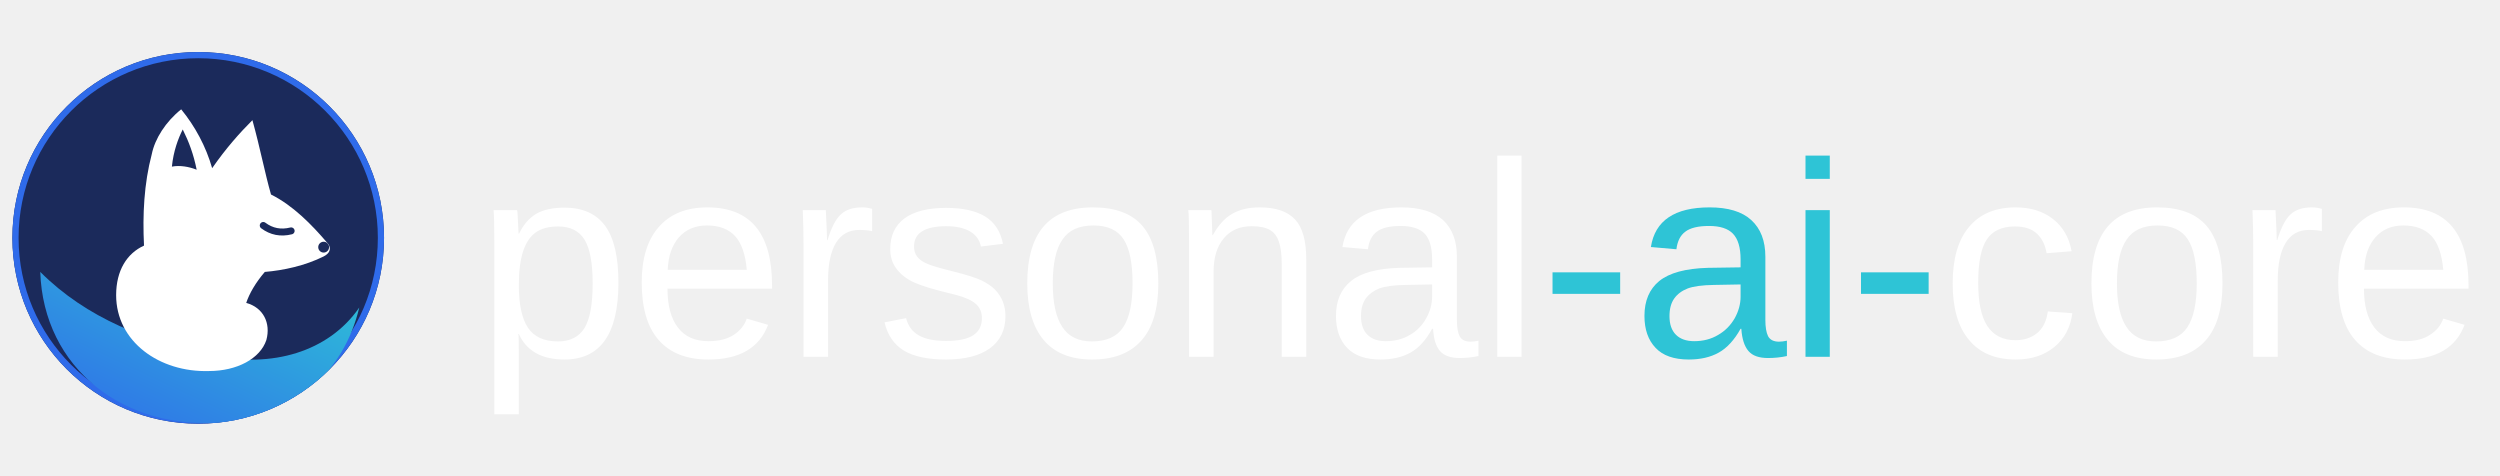
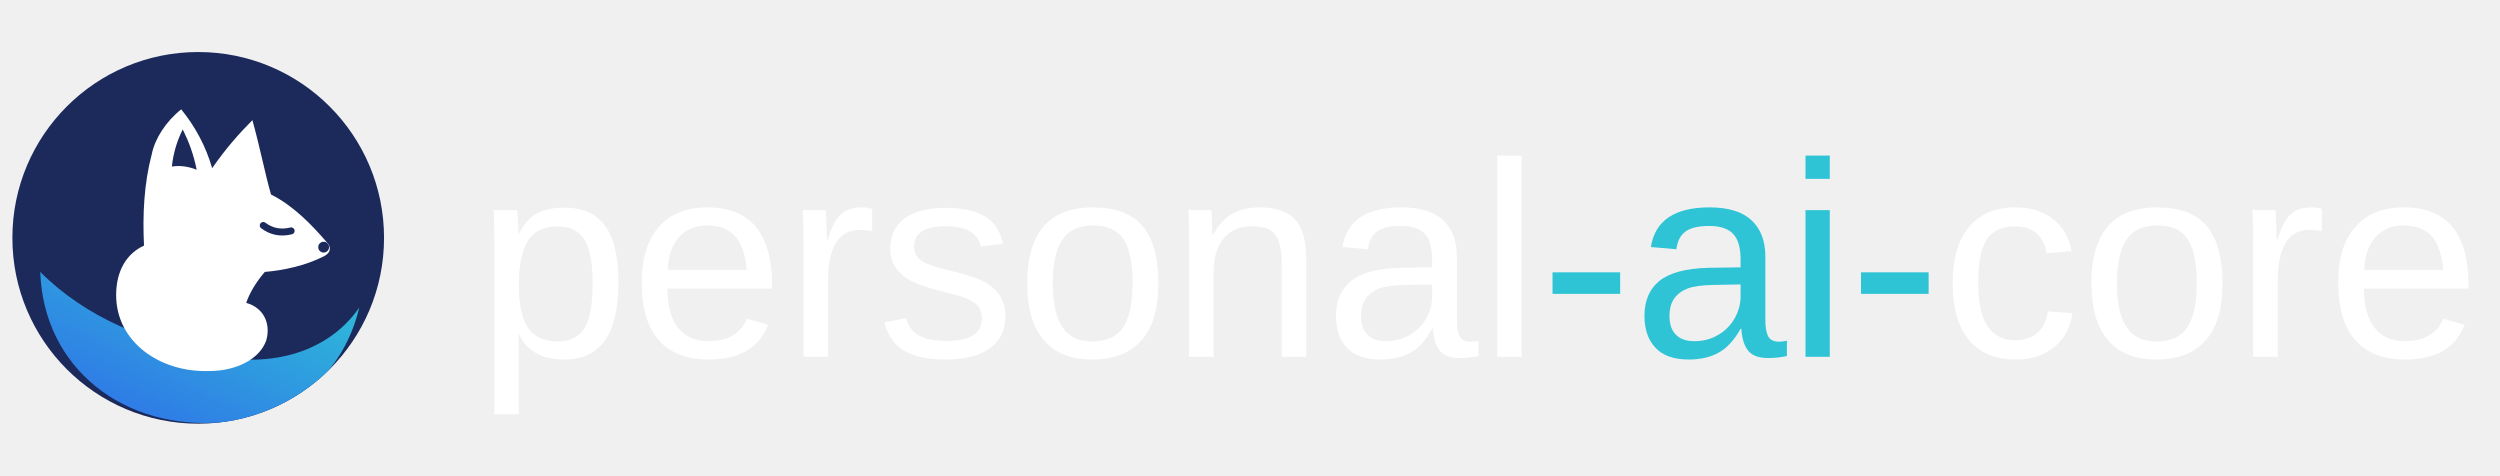
<svg xmlns="http://www.w3.org/2000/svg" viewBox="0 0 1009 192" width="1009" height="192" role="img" aria-label="personal-ai-core">
  <g transform="translate(0 16) scale(0.3125)">
    <defs>
      <linearGradient id="h-g" x1="0" y1="1" x2="1" y2="0">
        <stop offset="0" stop-color="#2F6BEA" />
        <stop offset="1" stop-color="#2EC4D6" />
      </linearGradient>
      <clipPath id="h-c">
        <circle cx="256" cy="256" r="240" />
      </clipPath>
    </defs>
    <circle cx="256" cy="256" r="240" fill="#1B2A5B" />
-     <circle cx="256" cy="256" r="236" fill="none" stroke="#2F6BEA" stroke-width="8" />
    <g clip-path="url(#h-c)">
      <path fill="url(#h-g)" d="M52 300 C56 424 160 506 290 494 C380 486 444 430 464 346 C424 404 350 424 276 408 C190 390 112 360 52 300 Z" />
      <path fill="#fff" d="M186 266 C184 226 186 186 196 148 C200 128 214 106 234 90 C252 112 266 138 274 166 C292 140 310 120 326 104 C336 140 342 172 350 200 C378 214 402 238 424 264 C428 270 426 276 418 280 C394 292 366 298 342 300 C330 314 322 328 318 340 C340 346 350 366 344 388 C336 412 306 428 270 428 C206 430 150 390 150 330 C150 298 164 276 186 266 Z" />
      <path fill="#1B2A5B" d="M222 164 C224 144 230 128 236 116 C244 132 250 148 254 168 C244 164 232 162 222 164 Z" />
    </g>
    <path d="M340 240 Q356 252 376 247" fill="none" stroke="#1B2A5B" stroke-width="9" stroke-linecap="round" />
    <circle cx="418" cy="268" r="7" fill="#1B2A5B" />
  </g>
  <path fill="#FFFFFF" d="M249.6 114.1Q249.6 145.1 227.8 145.1Q214.1 145.1 209.4 134.8H209.2Q209.4 135.2 209.4 144.1V167.2H199.5V96.9Q199.5 87.8 199.2 84.8H208.7Q208.8 85.0 208.9 86.4Q209.0 87.7 209.1 90.5Q209.3 93.3 209.3 94.3H209.5Q212.1 88.9 216.4 86.3Q220.8 83.8 227.8 83.8Q238.8 83.8 244.2 91.1Q249.6 98.4 249.6 114.1ZM239.2 114.4Q239.2 102.0 235.9 96.7Q232.6 91.4 225.3 91.4Q219.5 91.4 216.1 93.9Q212.8 96.3 211.1 101.5Q209.4 106.8 209.4 115.1Q209.4 126.8 213.1 132.3Q216.8 137.8 225.2 137.8Q232.5 137.8 235.9 132.4Q239.2 127.0 239.2 114.4Z M269.4 116.5Q269.4 126.7 273.6 132.2Q277.8 137.7 285.9 137.7Q292.3 137.7 296.2 135.1Q300.0 132.6 301.4 128.6L310.0 131.1Q304.7 145.1 285.9 145.1Q272.8 145.1 265.9 137.3Q259.0 129.5 259.0 114.0Q259.0 99.4 265.9 91.6Q272.8 83.7 285.5 83.7Q311.6 83.7 311.6 115.2V116.5ZM301.4 108.9Q300.6 99.6 296.7 95.3Q292.7 91.0 285.4 91.0Q278.2 91.0 274.0 95.8Q269.8 100.6 269.5 108.9Z M324.3 144.0V98.6Q324.3 92.4 324.0 84.8H333.3Q333.8 94.9 333.8 96.9H334.0Q336.3 89.3 339.4 86.5Q342.4 83.7 348.0 83.7Q350.0 83.7 352.0 84.3V93.3Q350.0 92.8 346.8 92.8Q340.6 92.8 337.4 98.0Q334.2 103.3 334.2 113.2V144.0Z M405.8 127.6Q405.8 136.0 399.5 140.6Q393.2 145.1 381.8 145.1Q370.8 145.1 364.8 141.5Q358.8 137.8 357.0 130.1L365.7 128.4Q366.9 133.2 370.9 135.4Q374.8 137.6 381.8 137.6Q389.3 137.6 392.8 135.3Q396.3 133.0 396.3 128.4Q396.3 124.9 393.9 122.7Q391.4 120.5 386.1 119.1L379.0 117.3Q370.6 115.1 367.0 113.0Q363.4 110.9 361.4 107.9Q359.3 104.8 359.3 100.5Q359.3 92.4 365.1 88.1Q370.9 83.9 381.9 83.9Q391.7 83.9 397.5 87.3Q403.3 90.8 404.8 98.4L395.9 99.5Q395.1 95.5 391.5 93.4Q387.9 91.3 381.9 91.3Q375.3 91.3 372.1 93.4Q368.9 95.4 368.9 99.5Q368.9 102.0 370.2 103.6Q371.5 105.3 374.1 106.4Q376.7 107.6 384.9 109.6Q392.8 111.6 396.2 113.2Q399.6 114.9 401.6 116.9Q403.6 119.0 404.7 121.6Q405.8 124.3 405.8 127.6Z M467.5 114.4Q467.5 129.9 460.6 137.5Q453.8 145.1 440.8 145.1Q427.8 145.1 421.2 137.2Q414.6 129.3 414.6 114.4Q414.6 83.7 441.1 83.7Q454.7 83.7 461.1 91.2Q467.5 98.7 467.5 114.4ZM457.1 114.4Q457.1 102.1 453.5 96.6Q449.9 91.0 441.3 91.0Q432.6 91.0 428.8 96.7Q424.9 102.3 424.9 114.4Q424.9 126.1 428.7 131.9Q432.5 137.8 440.7 137.8Q449.5 137.8 453.3 132.1Q457.1 126.4 457.1 114.4Z M517.3 144.0V106.5Q517.3 100.6 516.1 97.4Q515.0 94.2 512.5 92.8Q510.0 91.3 505.1 91.3Q498.0 91.3 493.9 96.2Q489.8 101.1 489.8 109.7V144.0H479.9V97.5Q479.9 87.1 479.6 84.8H488.9Q489.0 85.1 489.0 86.3Q489.1 87.5 489.1 89.1Q489.2 90.6 489.3 94.9H489.5Q492.9 88.8 497.3 86.3Q501.8 83.7 508.4 83.7Q518.2 83.7 522.7 88.6Q527.2 93.4 527.2 104.6V144.0Z M557.1 145.1Q548.2 145.1 543.7 140.4Q539.2 135.7 539.2 127.5Q539.2 118.3 545.3 113.4Q551.3 108.5 564.8 108.1L578.0 107.9V104.7Q578.0 97.5 575.0 94.3Q571.9 91.2 565.4 91.2Q558.7 91.2 555.7 93.5Q552.7 95.7 552.1 100.6L541.8 99.7Q544.4 83.7 565.6 83.7Q576.7 83.7 582.4 88.8Q588.0 94.0 588.0 103.6V129.1Q588.0 133.5 589.1 135.7Q590.3 137.9 593.5 137.9Q594.9 137.9 596.7 137.5V143.7Q593.0 144.5 589.1 144.5Q583.7 144.5 581.2 141.7Q578.7 138.8 578.4 132.7H578.0Q574.3 139.5 569.3 142.3Q564.3 145.1 557.1 145.1ZM559.3 137.7Q564.8 137.7 569.0 135.2Q573.2 132.8 575.6 128.5Q578.0 124.2 578.0 119.7V114.8L567.3 115.0Q560.3 115.1 556.7 116.4Q553.2 117.8 551.2 120.5Q549.3 123.2 549.3 127.6Q549.3 132.5 551.9 135.1Q554.5 137.7 559.3 137.7Z M604.3 144.0V62.8H614.1V144.0Z" />
  <path fill="#2EC4D6" d="M626.6 118.6V109.9H653.9V118.6Z M681.6 145.1Q672.6 145.1 668.2 140.4Q663.7 135.7 663.7 127.5Q663.7 118.3 669.7 113.4Q675.8 108.5 689.2 108.1L702.5 107.9V104.7Q702.5 97.5 699.4 94.3Q696.4 91.2 689.8 91.2Q683.2 91.2 680.2 93.5Q677.2 95.7 676.6 100.6L666.3 99.7Q668.8 83.7 690.0 83.7Q701.2 83.7 706.8 88.8Q712.5 94.0 712.5 103.6V129.1Q712.5 133.5 713.6 135.7Q714.8 137.9 718.0 137.9Q719.4 137.9 721.2 137.5V143.7Q717.5 144.5 713.6 144.5Q708.1 144.5 705.7 141.7Q703.2 138.8 702.8 132.7H702.5Q698.7 139.5 693.7 142.3Q688.7 145.1 681.6 145.1ZM683.8 137.7Q689.2 137.7 693.4 135.2Q697.6 132.8 700.1 128.5Q702.5 124.2 702.5 119.7V114.8L691.7 115.0Q684.8 115.1 681.2 116.4Q677.6 117.8 675.7 120.5Q673.8 123.2 673.8 127.6Q673.8 132.5 676.4 135.1Q679.0 137.7 683.8 137.7Z M728.7 72.2V62.8H738.5V72.2ZM728.7 144.0V84.8H738.5V144.0Z M751.1 118.6V109.9H778.4V118.6Z" />
  <path fill="#FFFFFF" d="M798.4 114.1Q798.4 126.0 802.1 131.6Q805.9 137.3 813.4 137.3Q818.6 137.3 822.1 134.5Q825.7 131.6 826.5 125.7L836.4 126.4Q835.3 134.9 829.2 140.0Q823.0 145.1 813.6 145.1Q801.2 145.1 794.7 137.2Q788.1 129.4 788.1 114.4Q788.1 99.4 794.7 91.6Q801.3 83.7 813.5 83.7Q822.6 83.7 828.6 88.4Q834.6 93.1 836.1 101.4L826.0 102.2Q825.2 97.2 822.1 94.3Q819.0 91.4 813.2 91.4Q805.4 91.4 801.9 96.6Q798.4 101.8 798.4 114.1Z M897.0 114.4Q897.0 129.9 890.1 137.5Q883.3 145.1 870.3 145.1Q857.3 145.1 850.7 137.2Q844.1 129.3 844.1 114.4Q844.1 83.7 870.6 83.7Q884.2 83.7 890.6 91.2Q897.0 98.7 897.0 114.4ZM886.6 114.4Q886.6 102.1 883.0 96.6Q879.4 91.0 870.8 91.0Q862.1 91.0 858.3 96.7Q854.4 102.3 854.4 114.4Q854.4 126.1 858.2 131.9Q862.0 137.8 870.2 137.8Q879.0 137.8 882.8 132.1Q886.6 126.4 886.6 114.4Z M909.4 144.0V98.6Q909.4 92.4 909.1 84.8H918.4Q918.9 94.9 918.9 96.9H919.1Q921.4 89.3 924.5 86.5Q927.5 83.7 933.1 83.7Q935.1 83.7 937.1 84.3V93.3Q935.1 92.8 931.9 92.8Q925.7 92.8 922.5 98.0Q919.3 103.3 919.3 113.2V144.0Z M954.1 116.5Q954.1 126.7 958.3 132.2Q962.5 137.7 970.6 137.7Q977.0 137.7 980.8 135.1Q984.7 132.6 986.1 128.6L994.7 131.1Q989.4 145.1 970.6 145.1Q957.5 145.1 950.6 137.3Q943.7 129.5 943.7 114.0Q943.7 99.4 950.6 91.6Q957.5 83.7 970.2 83.7Q996.3 83.7 996.3 115.2V116.5ZM986.1 108.9Q985.3 99.6 981.4 95.3Q977.4 91.0 970.0 91.0Q962.9 91.0 958.7 95.8Q954.5 100.6 954.2 108.9Z" />
</svg>
